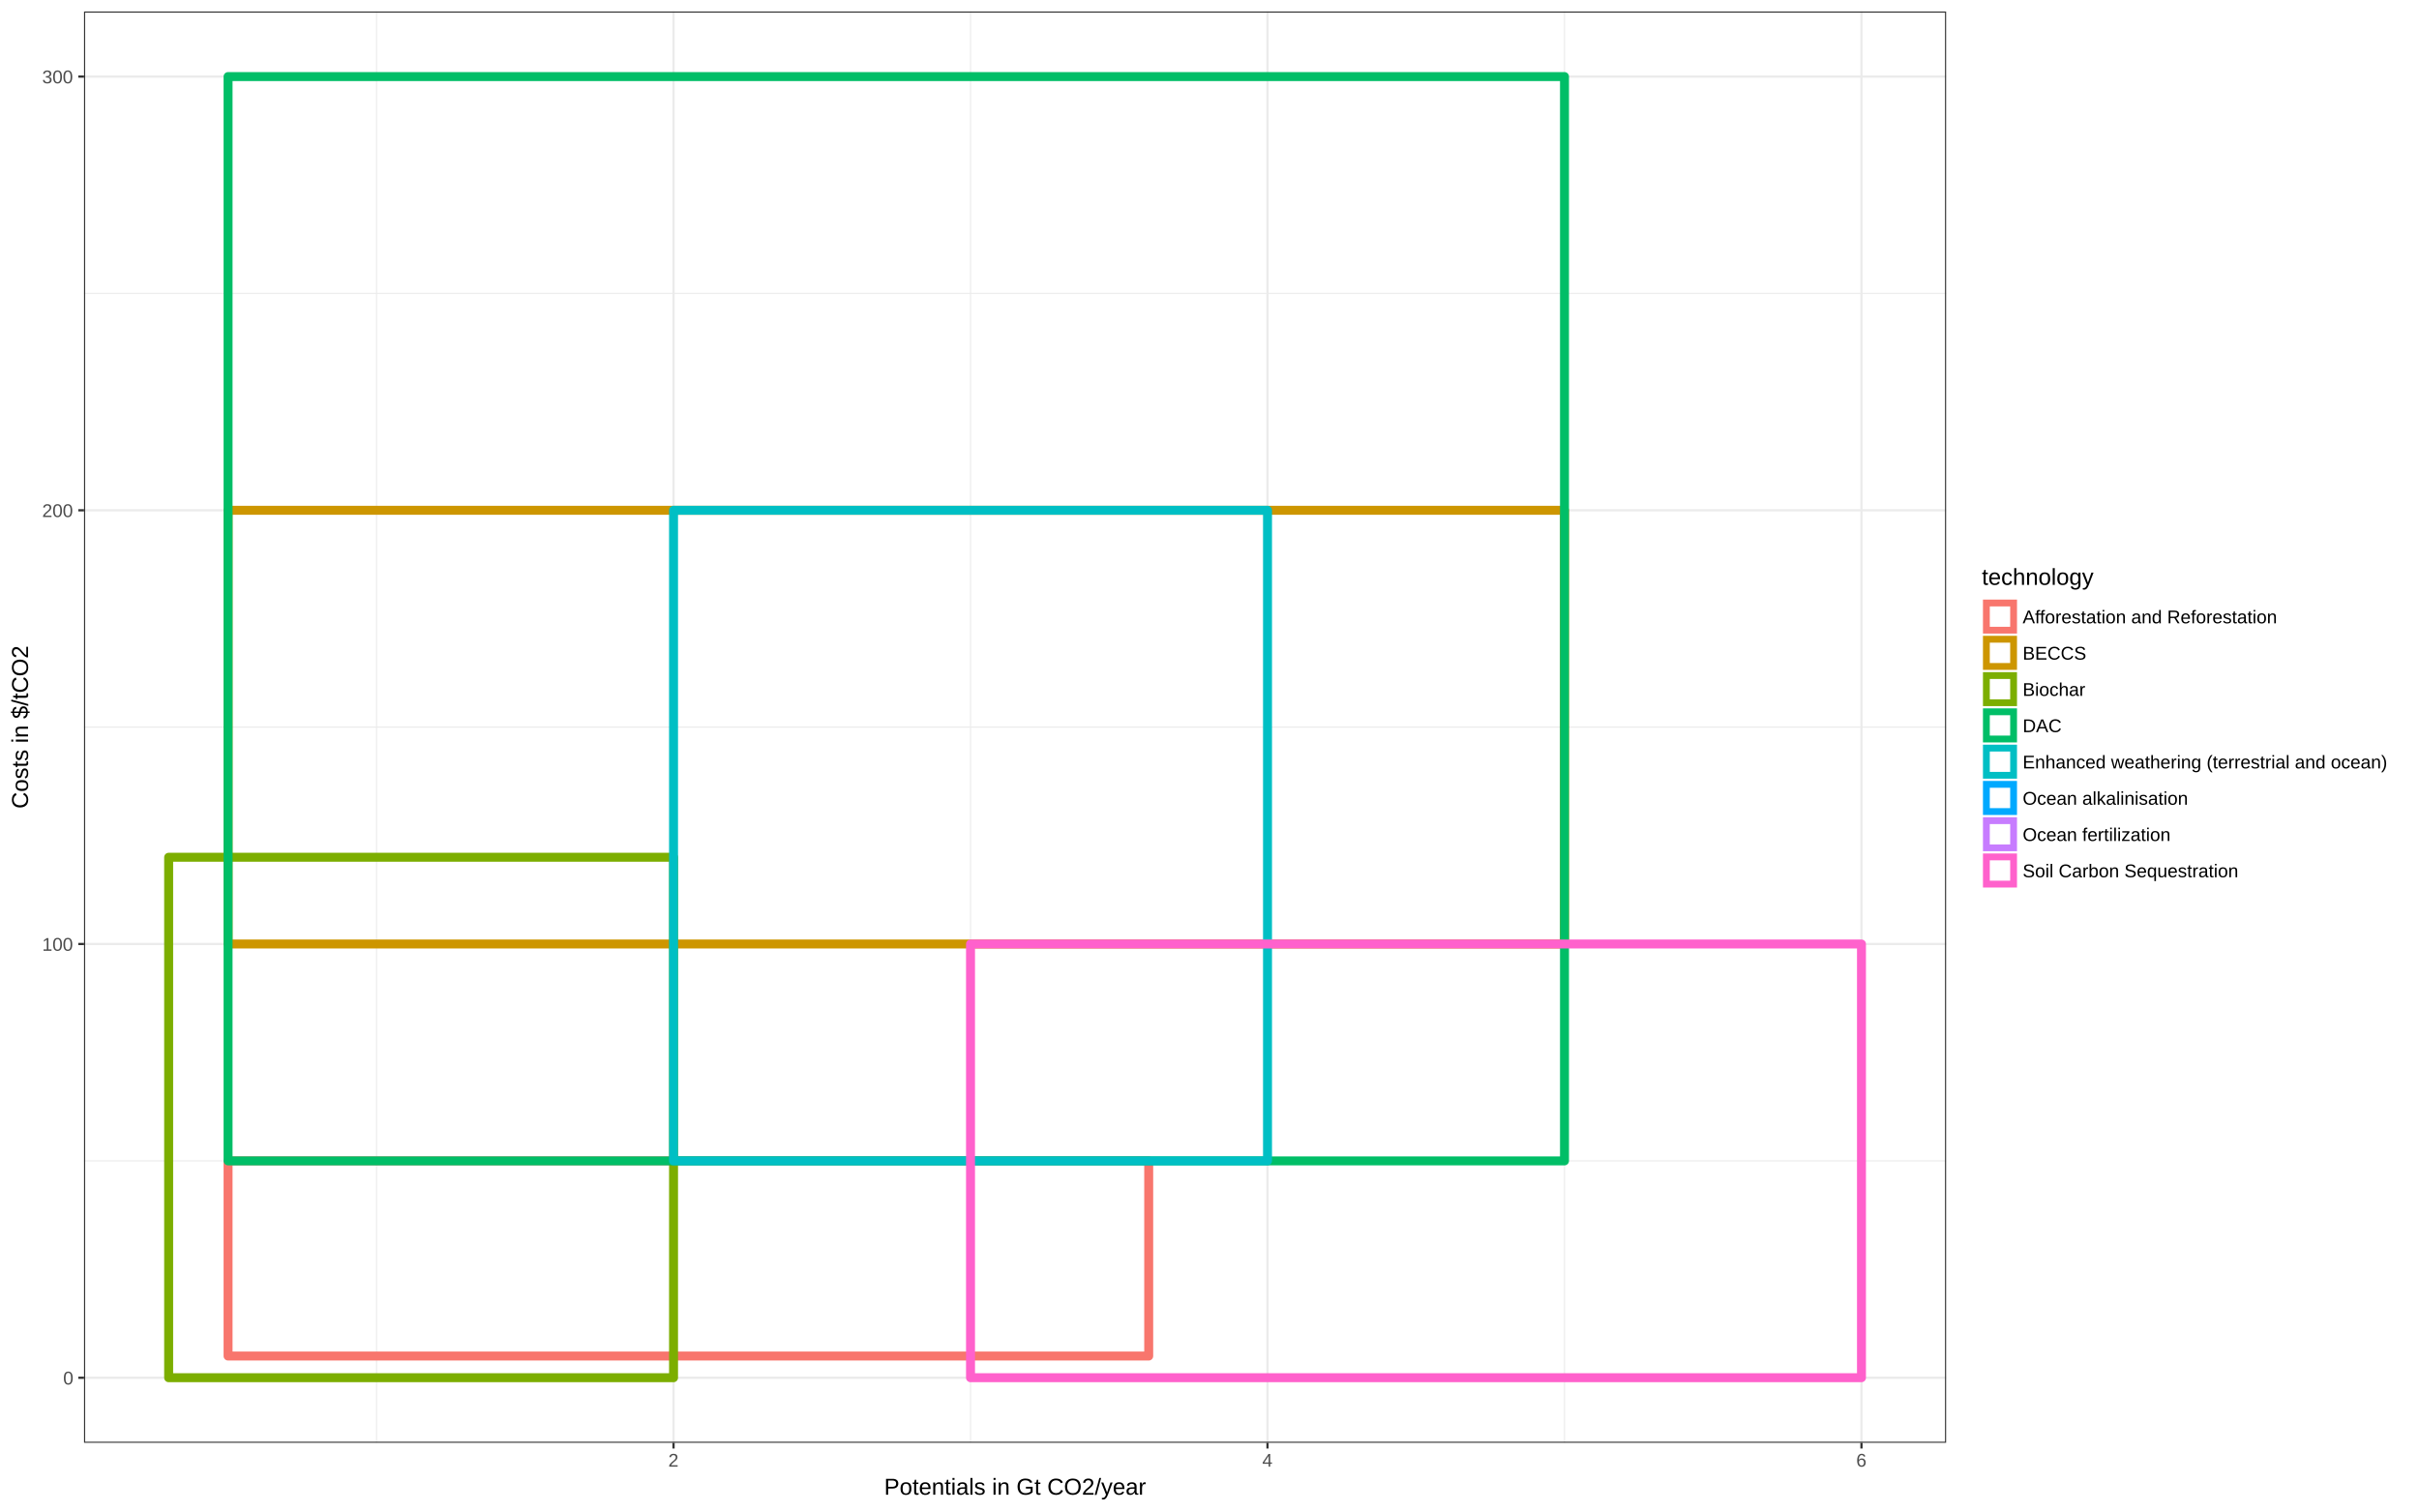
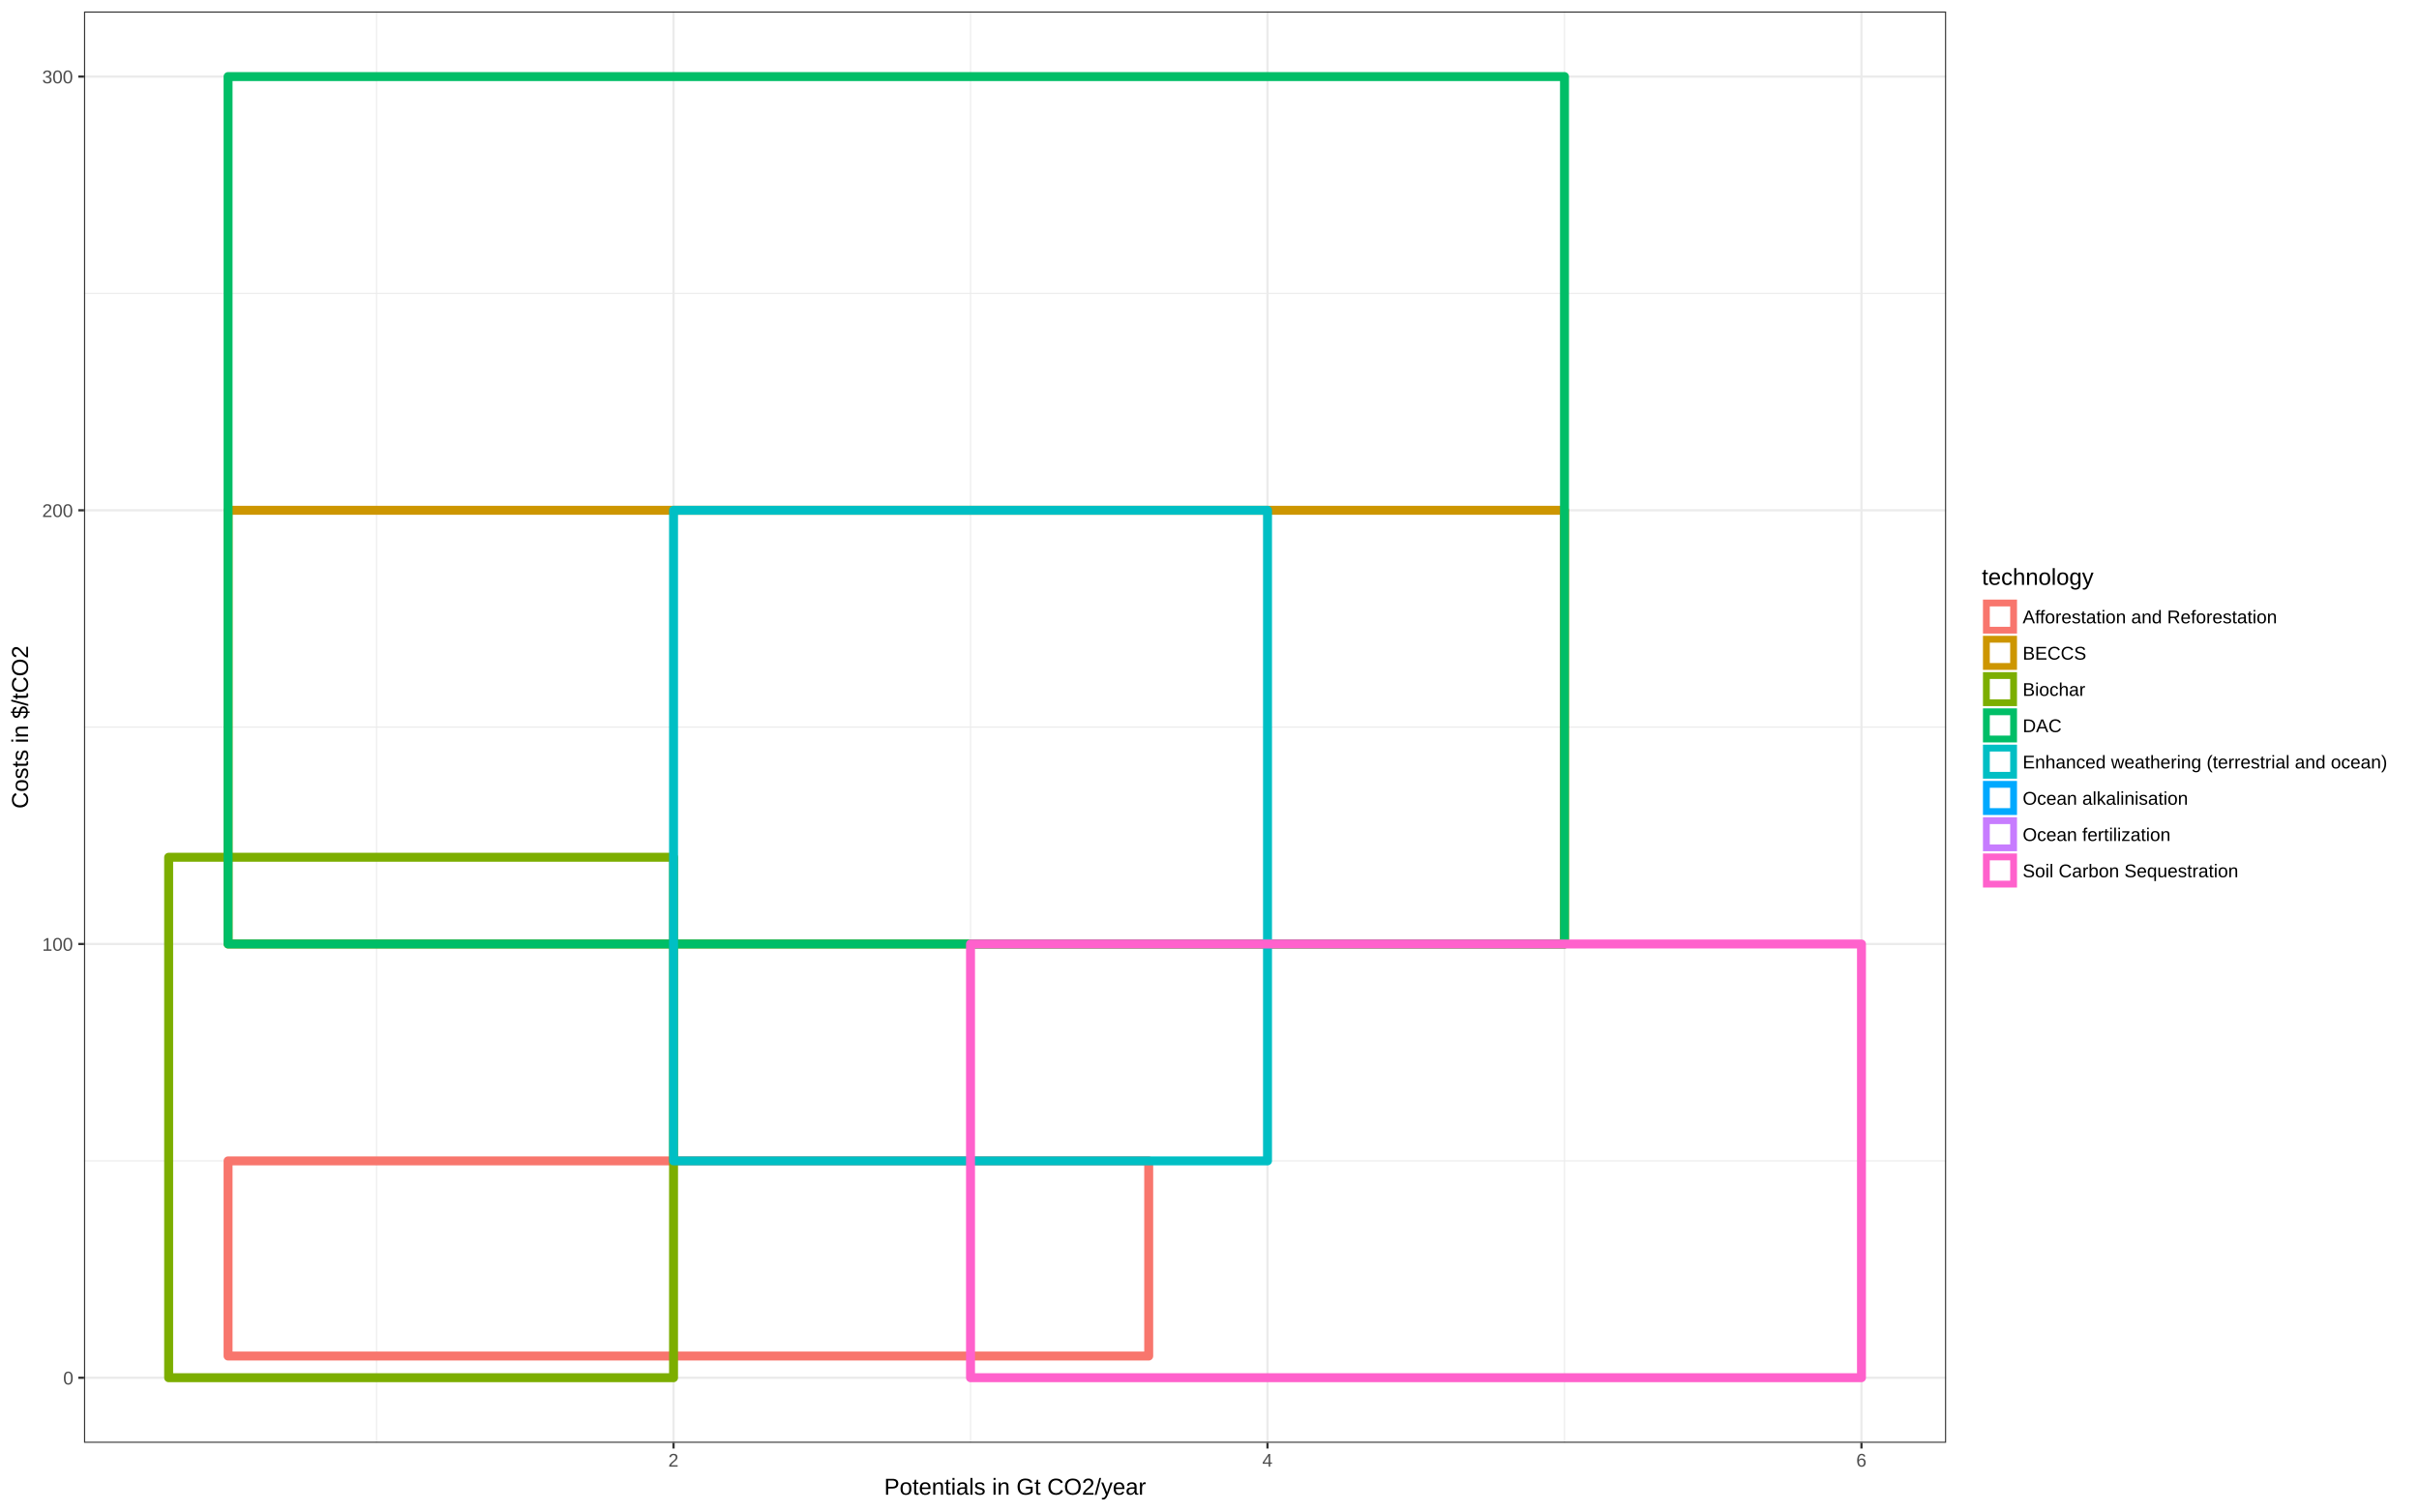
<svg xmlns="http://www.w3.org/2000/svg" viewBox="0 0 1152.00 720.00">
  <defs>
    <style type="text/css">
    line, polyline, path, rect, circle {
      fill: none;
      stroke: #000000;
      stroke-linecap: round;
      stroke-linejoin: round;
      stroke-miterlimit: 10.00;
    }
  </style>
  </defs>
  <rect width="100%" height="100%" style="stroke: none; fill: #FFFFFF;" />
  <rect x="0.00" y="0.00" width="1152.00" height="720.00" style="stroke-width: 1.07; stroke: #FFFFFF; fill: #FFFFFF;" />
  <defs>
    <clipPath id="cpNDAuMDE1OXw5MjYuNzk4fDY4Ny4yNjZ8NS40Nzk0NQ==">
      <rect x="40.02" y="5.48" width="886.78" height="681.79" />
    </clipPath>
  </defs>
  <rect x="40.02" y="5.48" width="886.78" height="681.79" style="stroke-width: 1.07; stroke: none; fill: #FFFFFF;" clip-path="url(#cpNDAuMDE1OXw5MjYuNzk4fDY4Ny4yNjZ8NS40Nzk0NQ==)" />
  <polyline points="40.02,552.97 926.80,552.97 " style="stroke-width: 0.53; stroke: #EBEBEB; stroke-linecap: butt;" clip-path="url(#cpNDAuMDE1OXw5MjYuNzk4fDY4Ny4yNjZ8NS40Nzk0NQ==)" />
  <polyline points="40.02,346.37 926.80,346.37 " style="stroke-width: 0.53; stroke: #EBEBEB; stroke-linecap: butt;" clip-path="url(#cpNDAuMDE1OXw5MjYuNzk4fDY4Ny4yNjZ8NS40Nzk0NQ==)" />
  <polyline points="40.02,139.77 926.80,139.77 " style="stroke-width: 0.53; stroke: #EBEBEB; stroke-linecap: butt;" clip-path="url(#cpNDAuMDE1OXw5MjYuNzk4fDY4Ny4yNjZ8NS40Nzk0NQ==)" />
  <polyline points="179.33,687.27 179.33,5.48 " style="stroke-width: 0.53; stroke: #EBEBEB; stroke-linecap: butt;" clip-path="url(#cpNDAuMDE1OXw5MjYuNzk4fDY4Ny4yNjZ8NS40Nzk0NQ==)" />
  <polyline points="462.19,687.27 462.19,5.48 " style="stroke-width: 0.53; stroke: #EBEBEB; stroke-linecap: butt;" clip-path="url(#cpNDAuMDE1OXw5MjYuNzk4fDY4Ny4yNjZ8NS40Nzk0NQ==)" />
  <polyline points="745.06,687.27 745.06,5.48 " style="stroke-width: 0.53; stroke: #EBEBEB; stroke-linecap: butt;" clip-path="url(#cpNDAuMDE1OXw5MjYuNzk4fDY4Ny4yNjZ8NS40Nzk0NQ==)" />
  <polyline points="40.02,656.28 926.80,656.28 " style="stroke-width: 1.07; stroke: #EBEBEB; stroke-linecap: butt;" clip-path="url(#cpNDAuMDE1OXw5MjYuNzk4fDY4Ny4yNjZ8NS40Nzk0NQ==)" />
  <polyline points="40.02,449.67 926.80,449.67 " style="stroke-width: 1.07; stroke: #EBEBEB; stroke-linecap: butt;" clip-path="url(#cpNDAuMDE1OXw5MjYuNzk4fDY4Ny4yNjZ8NS40Nzk0NQ==)" />
  <polyline points="40.02,243.07 926.80,243.07 " style="stroke-width: 1.07; stroke: #EBEBEB; stroke-linecap: butt;" clip-path="url(#cpNDAuMDE1OXw5MjYuNzk4fDY4Ny4yNjZ8NS40Nzk0NQ==)" />
  <polyline points="40.02,36.47 926.80,36.47 " style="stroke-width: 1.07; stroke: #EBEBEB; stroke-linecap: butt;" clip-path="url(#cpNDAuMDE1OXw5MjYuNzk4fDY4Ny4yNjZ8NS40Nzk0NQ==)" />
  <polyline points="320.76,687.27 320.76,5.48 " style="stroke-width: 1.07; stroke: #EBEBEB; stroke-linecap: butt;" clip-path="url(#cpNDAuMDE1OXw5MjYuNzk4fDY4Ny4yNjZ8NS40Nzk0NQ==)" />
  <polyline points="603.62,687.27 603.62,5.48 " style="stroke-width: 1.07; stroke: #EBEBEB; stroke-linecap: butt;" clip-path="url(#cpNDAuMDE1OXw5MjYuNzk4fDY4Ny4yNjZ8NS40Nzk0NQ==)" />
  <polyline points="886.49,687.27 886.49,5.48 " style="stroke-width: 1.07; stroke: #EBEBEB; stroke-linecap: butt;" clip-path="url(#cpNDAuMDE1OXw5MjYuNzk4fDY4Ny4yNjZ8NS40Nzk0NQ==)" />
  <rect x="108.61" y="552.97" width="438.44" height="92.97" style="stroke-width: 4.27; stroke: #F8766D; stroke-linecap: butt;" clip-path="url(#cpNDAuMDE1OXw5MjYuNzk4fDY4Ny4yNjZ8NS40Nzk0NQ==)" />
  <rect x="108.61" y="243.07" width="636.45" height="206.60" style="stroke-width: 4.27; stroke: #CD9600; stroke-linecap: butt;" clip-path="url(#cpNDAuMDE1OXw5MjYuNzk4fDY4Ny4yNjZ8NS40Nzk0NQ==)" />
  <rect x="80.32" y="408.35" width="240.44" height="247.92" style="stroke-width: 4.27; stroke: #7CAE00; stroke-linecap: butt;" clip-path="url(#cpNDAuMDE1OXw5MjYuNzk4fDY4Ny4yNjZ8NS40Nzk0NQ==)" />
-   <rect x="108.61" y="36.47" width="636.45" height="516.50" style="stroke-width: 4.27; stroke: #00BE67; stroke-linecap: butt;" clip-path="url(#cpNDAuMDE1OXw5MjYuNzk4fDY4Ny4yNjZ8NS40Nzk0NQ==)" />
+   <rect x="108.61" y="36.47" width="636.45" height="413.20" style="stroke-width: 4.27; stroke: #00BE67; stroke-linecap: butt;" clip-path="url(#cpNDAuMDE1OXw5MjYuNzk4fDY4Ny4yNjZ8NS40Nzk0NQ==)" />
  <rect x="320.76" y="243.07" width="282.87" height="309.90" style="stroke-width: 4.27; stroke: #00BFC4; stroke-linecap: butt;" clip-path="url(#cpNDAuMDE1OXw5MjYuNzk4fDY4Ny4yNjZ8NS40Nzk0NQ==)" />
  <rect x="462.19" y="449.67" width="424.30" height="206.60" style="stroke-width: 4.27; stroke: #FF61CC; stroke-linecap: butt;" clip-path="url(#cpNDAuMDE1OXw5MjYuNzk4fDY4Ny4yNjZ8NS40Nzk0NQ==)" />
  <rect x="40.02" y="5.48" width="886.78" height="681.79" style="stroke-width: 1.07; stroke: #333333;" clip-path="url(#cpNDAuMDE1OXw5MjYuNzk4fDY4Ny4yNjZ8NS40Nzk0NQ==)" />
  <defs>
    <clipPath id="cpMHwxMTUyfDcyMHww">
      <rect x="0.00" y="0.00" width="1152.00" height="720.00" />
    </clipPath>
  </defs>
  <g clip-path="url(#cpMHwxMTUyfDcyMHww)">
    <text x="30.08" y="659.49" style="font-size: 8.80px; fill: #4D4D4D; font-family: Arial;" textLength="5.01px" lengthAdjust="spacingAndGlyphs">0</text>
  </g>
  <g clip-path="url(#cpMHwxMTUyfDcyMHww)">
    <text x="20.07" y="452.89" style="font-size: 8.80px; fill: #4D4D4D; font-family: Arial;" textLength="15.02px" lengthAdjust="spacingAndGlyphs">100</text>
  </g>
  <g clip-path="url(#cpMHwxMTUyfDcyMHww)">
    <text x="20.07" y="246.29" style="font-size: 8.80px; fill: #4D4D4D; font-family: Arial;" textLength="15.02px" lengthAdjust="spacingAndGlyphs">200</text>
  </g>
  <g clip-path="url(#cpMHwxMTUyfDcyMHww)">
    <text x="20.07" y="39.69" style="font-size: 8.80px; fill: #4D4D4D; font-family: Arial;" textLength="15.02px" lengthAdjust="spacingAndGlyphs">300</text>
  </g>
  <polyline points="37.28,656.28 40.02,656.28 " style="stroke-width: 1.07; stroke: #333333; stroke-linecap: butt;" clip-path="url(#cpMHwxMTUyfDcyMHww)" />
  <polyline points="37.28,449.67 40.02,449.67 " style="stroke-width: 1.07; stroke: #333333; stroke-linecap: butt;" clip-path="url(#cpMHwxMTUyfDcyMHww)" />
  <polyline points="37.28,243.07 40.02,243.07 " style="stroke-width: 1.07; stroke: #333333; stroke-linecap: butt;" clip-path="url(#cpMHwxMTUyfDcyMHww)" />
  <polyline points="37.28,36.47 40.02,36.47 " style="stroke-width: 1.07; stroke: #333333; stroke-linecap: butt;" clip-path="url(#cpMHwxMTUyfDcyMHww)" />
  <polyline points="320.76,690.01 320.76,687.27 " style="stroke-width: 1.07; stroke: #333333; stroke-linecap: butt;" clip-path="url(#cpMHwxMTUyfDcyMHww)" />
  <polyline points="603.62,690.01 603.62,687.27 " style="stroke-width: 1.07; stroke: #333333; stroke-linecap: butt;" clip-path="url(#cpMHwxMTUyfDcyMHww)" />
  <polyline points="886.49,690.01 886.49,687.27 " style="stroke-width: 1.07; stroke: #333333; stroke-linecap: butt;" clip-path="url(#cpMHwxMTUyfDcyMHww)" />
  <g clip-path="url(#cpMHwxMTUyfDcyMHww)">
    <text x="318.26" y="698.63" style="font-size: 8.80px; fill: #4D4D4D; font-family: Arial;" textLength="5.01px" lengthAdjust="spacingAndGlyphs">2</text>
  </g>
  <g clip-path="url(#cpMHwxMTUyfDcyMHww)">
    <text x="601.12" y="698.63" style="font-size: 8.80px; fill: #4D4D4D; font-family: Arial;" textLength="5.01px" lengthAdjust="spacingAndGlyphs">4</text>
  </g>
  <g clip-path="url(#cpMHwxMTUyfDcyMHww)">
    <text x="883.99" y="698.63" style="font-size: 8.80px; fill: #4D4D4D; font-family: Arial;" textLength="5.01px" lengthAdjust="spacingAndGlyphs">6</text>
  </g>
  <g clip-path="url(#cpMHwxMTUyfDcyMHww)">
    <text x="421.05" y="711.99" style="font-size: 11.00px; font-family: Arial;" textLength="124.72px" lengthAdjust="spacingAndGlyphs">Potentials in Gt CO2/year</text>
  </g>
  <g clip-path="url(#cpMHwxMTUyfDcyMHww)">
    <text transform="translate(13.35,385.19) rotate(-90)" style="font-size: 11.00px; font-family: Arial;" textLength="77.64px" lengthAdjust="spacingAndGlyphs">Costs in $/tCO2</text>
  </g>
  <rect x="938.14" y="263.78" width="208.38" height="165.19" style="stroke-width: 1.07; stroke: none; fill: #FFFFFF;" clip-path="url(#cpMHwxMTUyfDcyMHww)" />
  <g clip-path="url(#cpMHwxMTUyfDcyMHww)">
    <text x="943.81" y="278.59" style="font-size: 11.00px; font-family: Arial;" textLength="53.21px" lengthAdjust="spacingAndGlyphs">technology</text>
  </g>
  <rect x="943.81" y="285.06" width="17.28" height="17.28" style="stroke-width: 1.07; stroke: none; fill: #FFFFFF;" clip-path="url(#cpMHwxMTUyfDcyMHww)" />
  <rect x="945.97" y="287.22" width="12.96" height="12.96" style="stroke-width: 3.25; stroke: #F8766D; stroke-linejoin: miter;" clip-path="url(#cpMHwxMTUyfDcyMHww)" />
  <rect x="943.81" y="302.34" width="17.28" height="17.28" style="stroke-width: 1.07; stroke: none; fill: #FFFFFF;" clip-path="url(#cpMHwxMTUyfDcyMHww)" />
  <rect x="945.97" y="304.50" width="12.96" height="12.96" style="stroke-width: 3.25; stroke: #CD9600; stroke-linejoin: miter;" clip-path="url(#cpMHwxMTUyfDcyMHww)" />
  <rect x="943.81" y="319.62" width="17.28" height="17.28" style="stroke-width: 1.07; stroke: none; fill: #FFFFFF;" clip-path="url(#cpMHwxMTUyfDcyMHww)" />
  <rect x="945.97" y="321.78" width="12.96" height="12.96" style="stroke-width: 3.25; stroke: #7CAE00; stroke-linejoin: miter;" clip-path="url(#cpMHwxMTUyfDcyMHww)" />
  <rect x="943.81" y="336.90" width="17.28" height="17.28" style="stroke-width: 1.07; stroke: none; fill: #FFFFFF;" clip-path="url(#cpMHwxMTUyfDcyMHww)" />
  <rect x="945.97" y="339.06" width="12.96" height="12.96" style="stroke-width: 3.25; stroke: #00BE67; stroke-linejoin: miter;" clip-path="url(#cpMHwxMTUyfDcyMHww)" />
  <rect x="943.81" y="354.18" width="17.28" height="17.28" style="stroke-width: 1.07; stroke: none; fill: #FFFFFF;" clip-path="url(#cpMHwxMTUyfDcyMHww)" />
  <rect x="945.97" y="356.34" width="12.96" height="12.96" style="stroke-width: 3.25; stroke: #00BFC4; stroke-linejoin: miter;" clip-path="url(#cpMHwxMTUyfDcyMHww)" />
  <rect x="943.81" y="371.46" width="17.28" height="17.28" style="stroke-width: 1.07; stroke: none; fill: #FFFFFF;" clip-path="url(#cpMHwxMTUyfDcyMHww)" />
  <rect x="945.97" y="373.62" width="12.96" height="12.96" style="stroke-width: 3.25; stroke: #00A9FF; stroke-linejoin: miter;" clip-path="url(#cpMHwxMTUyfDcyMHww)" />
  <rect x="943.81" y="388.74" width="17.28" height="17.28" style="stroke-width: 1.07; stroke: none; fill: #FFFFFF;" clip-path="url(#cpMHwxMTUyfDcyMHww)" />
  <rect x="945.97" y="390.90" width="12.96" height="12.96" style="stroke-width: 3.25; stroke: #C77CFF; stroke-linejoin: miter;" clip-path="url(#cpMHwxMTUyfDcyMHww)" />
  <rect x="943.81" y="406.02" width="17.28" height="17.28" style="stroke-width: 1.07; stroke: none; fill: #FFFFFF;" clip-path="url(#cpMHwxMTUyfDcyMHww)" />
  <rect x="945.97" y="408.18" width="12.96" height="12.96" style="stroke-width: 3.25; stroke: #FF61CC; stroke-linejoin: miter;" clip-path="url(#cpMHwxMTUyfDcyMHww)" />
  <g clip-path="url(#cpMHwxMTUyfDcyMHww)">
    <text x="963.25" y="296.92" style="font-size: 8.80px; font-family: Arial;" textLength="124.08px" lengthAdjust="spacingAndGlyphs">Afforestation and Reforestation</text>
  </g>
  <g clip-path="url(#cpMHwxMTUyfDcyMHww)">
    <text x="963.25" y="314.20" style="font-size: 8.80px; font-family: Arial;" textLength="31.01px" lengthAdjust="spacingAndGlyphs">BECCS</text>
  </g>
  <g clip-path="url(#cpMHwxMTUyfDcyMHww)">
    <text x="963.25" y="331.48" style="font-size: 8.80px; font-family: Arial;" textLength="30.52px" lengthAdjust="spacingAndGlyphs">Biochar</text>
  </g>
  <g clip-path="url(#cpMHwxMTUyfDcyMHww)">
    <text x="963.25" y="348.76" style="font-size: 8.80px; font-family: Arial;" textLength="19.00px" lengthAdjust="spacingAndGlyphs">DAC</text>
  </g>
  <g clip-path="url(#cpMHwxMTUyfDcyMHww)">
    <text x="963.25" y="366.04" style="font-size: 8.80px; font-family: Arial;" textLength="177.60px" lengthAdjust="spacingAndGlyphs">Enhanced weathering (terrestrial and ocean)</text>
  </g>
  <g clip-path="url(#cpMHwxMTUyfDcyMHww)">
    <text x="963.25" y="383.32" style="font-size: 8.80px; font-family: Arial;" textLength="80.55px" lengthAdjust="spacingAndGlyphs">Ocean alkalinisation</text>
  </g>
  <g clip-path="url(#cpMHwxMTUyfDcyMHww)">
    <text x="963.25" y="400.60" style="font-size: 8.80px; font-family: Arial;" textLength="72.04px" lengthAdjust="spacingAndGlyphs">Ocean fertilization</text>
  </g>
  <g clip-path="url(#cpMHwxMTUyfDcyMHww)">
    <text x="963.25" y="417.88" style="font-size: 8.80px; font-family: Arial;" textLength="105.06px" lengthAdjust="spacingAndGlyphs">Soil Carbon Sequestration</text>
  </g>
</svg>
